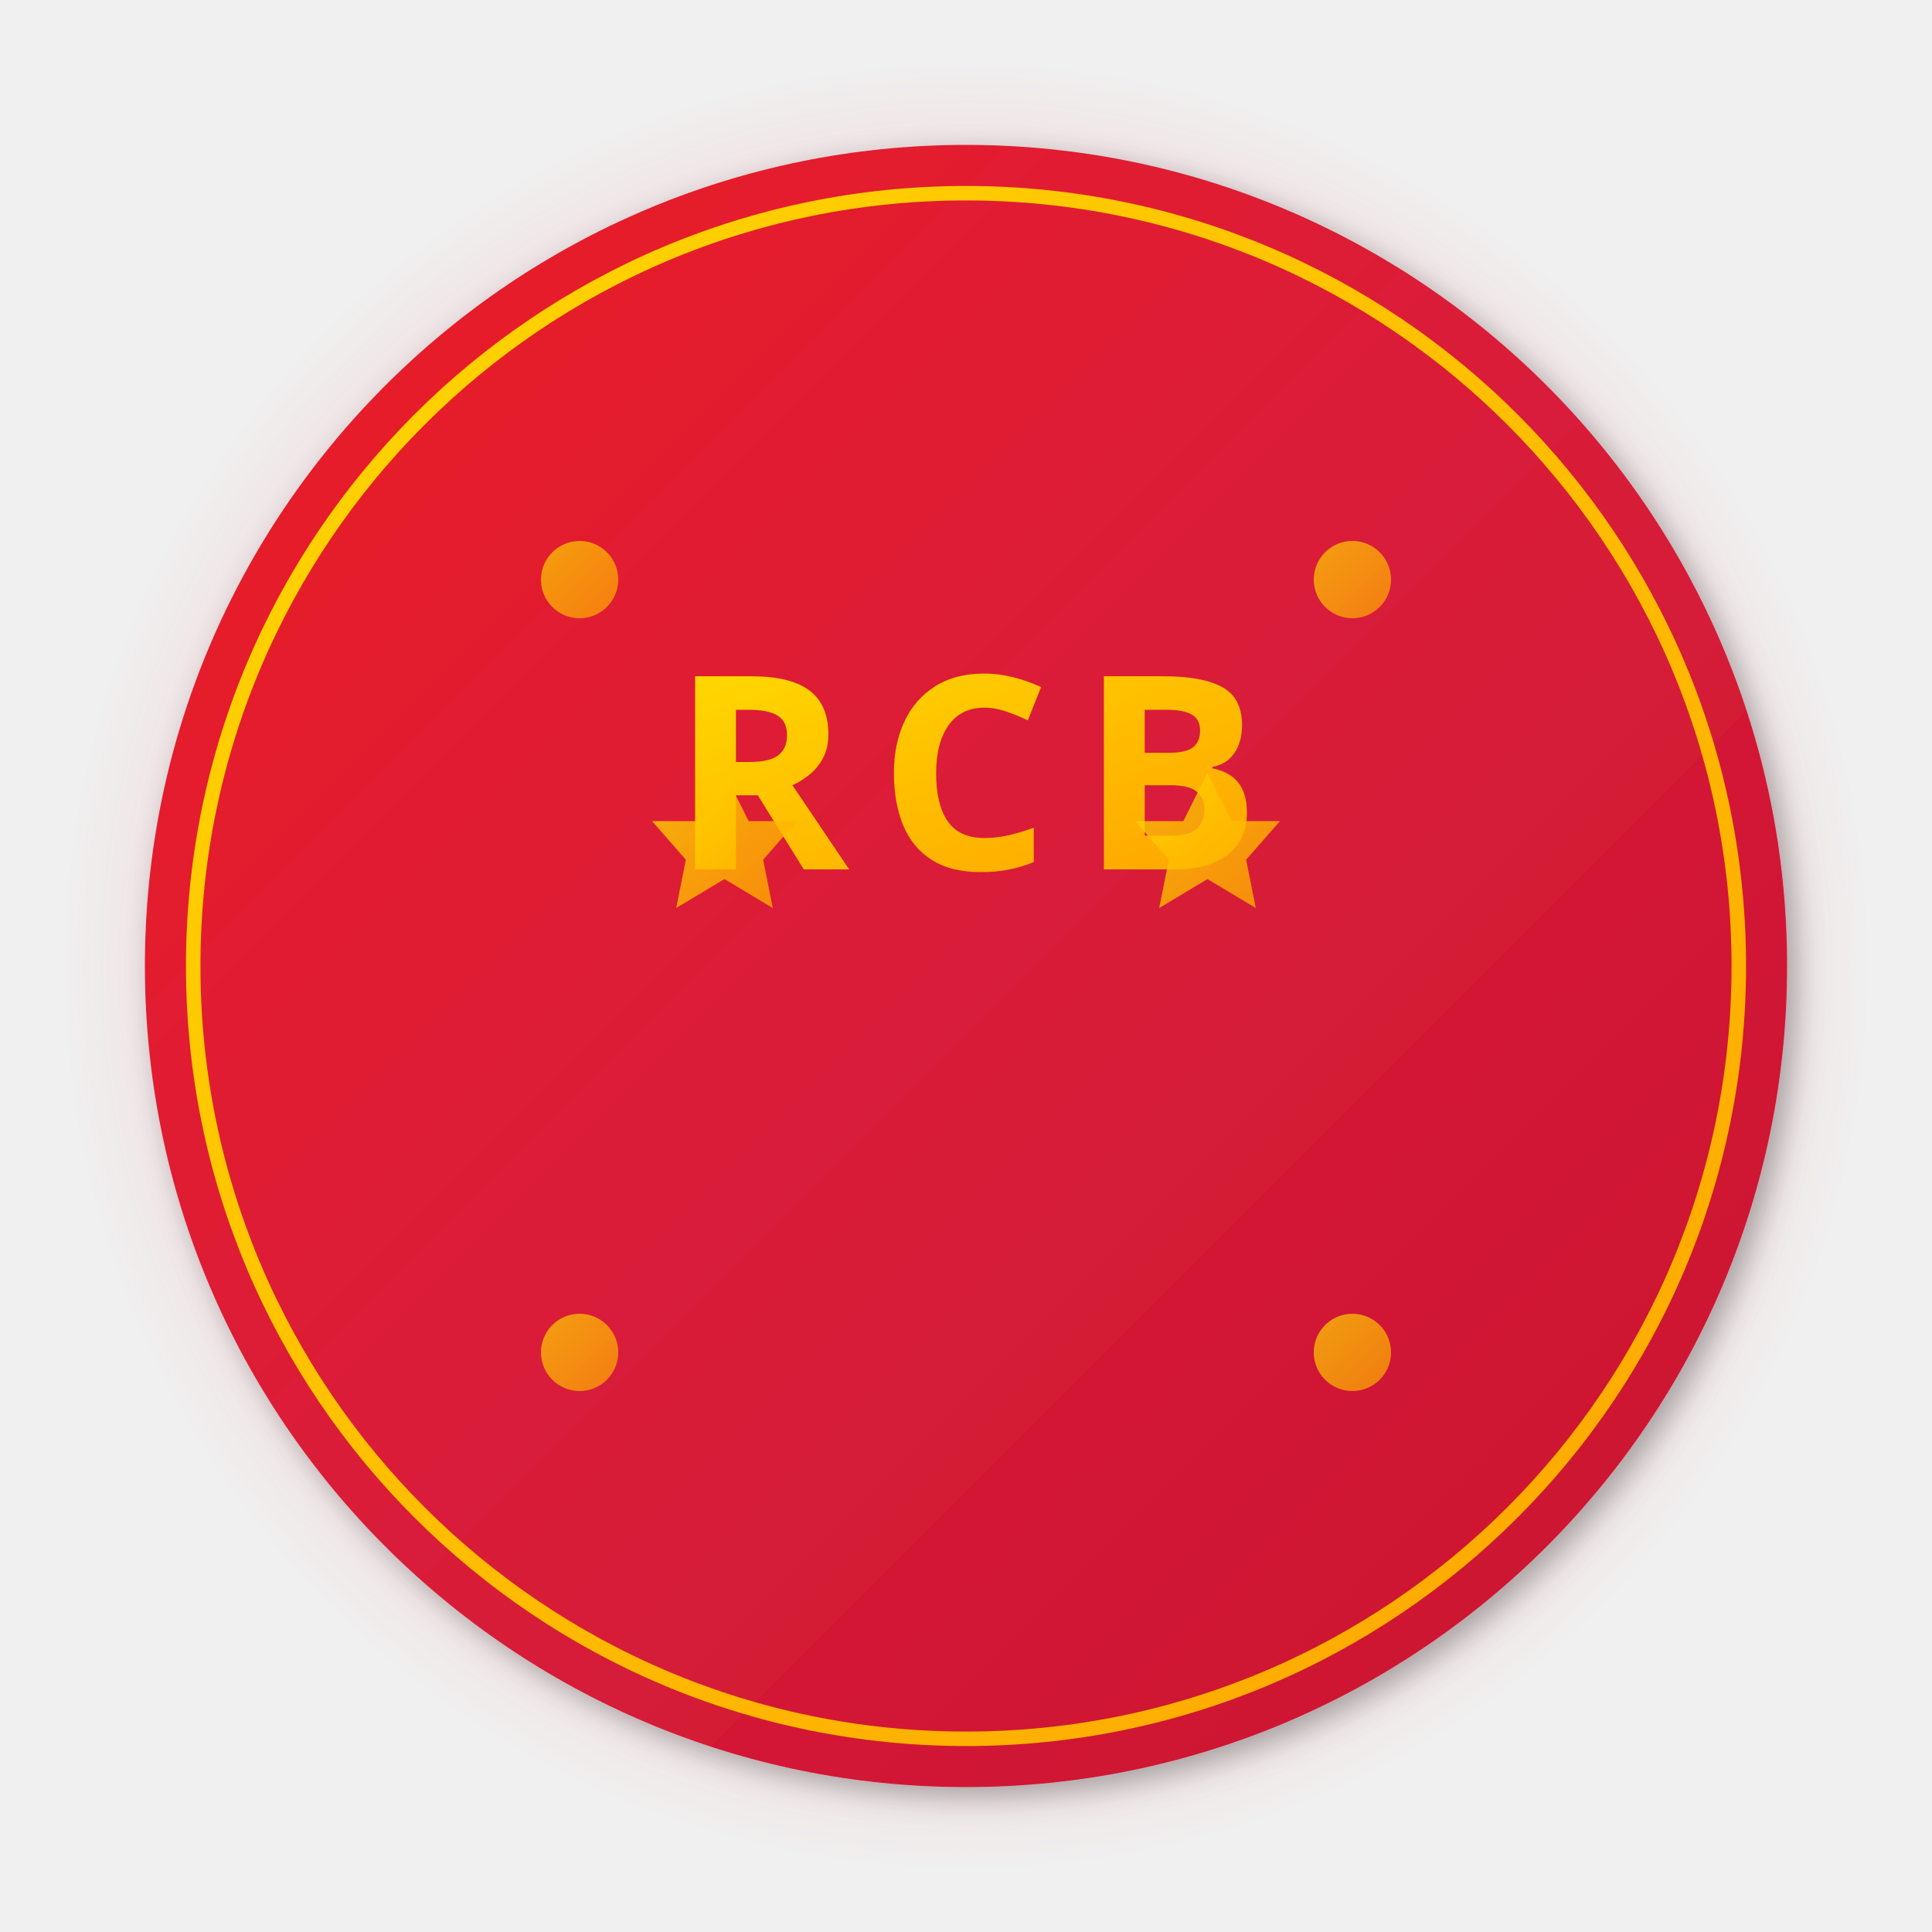
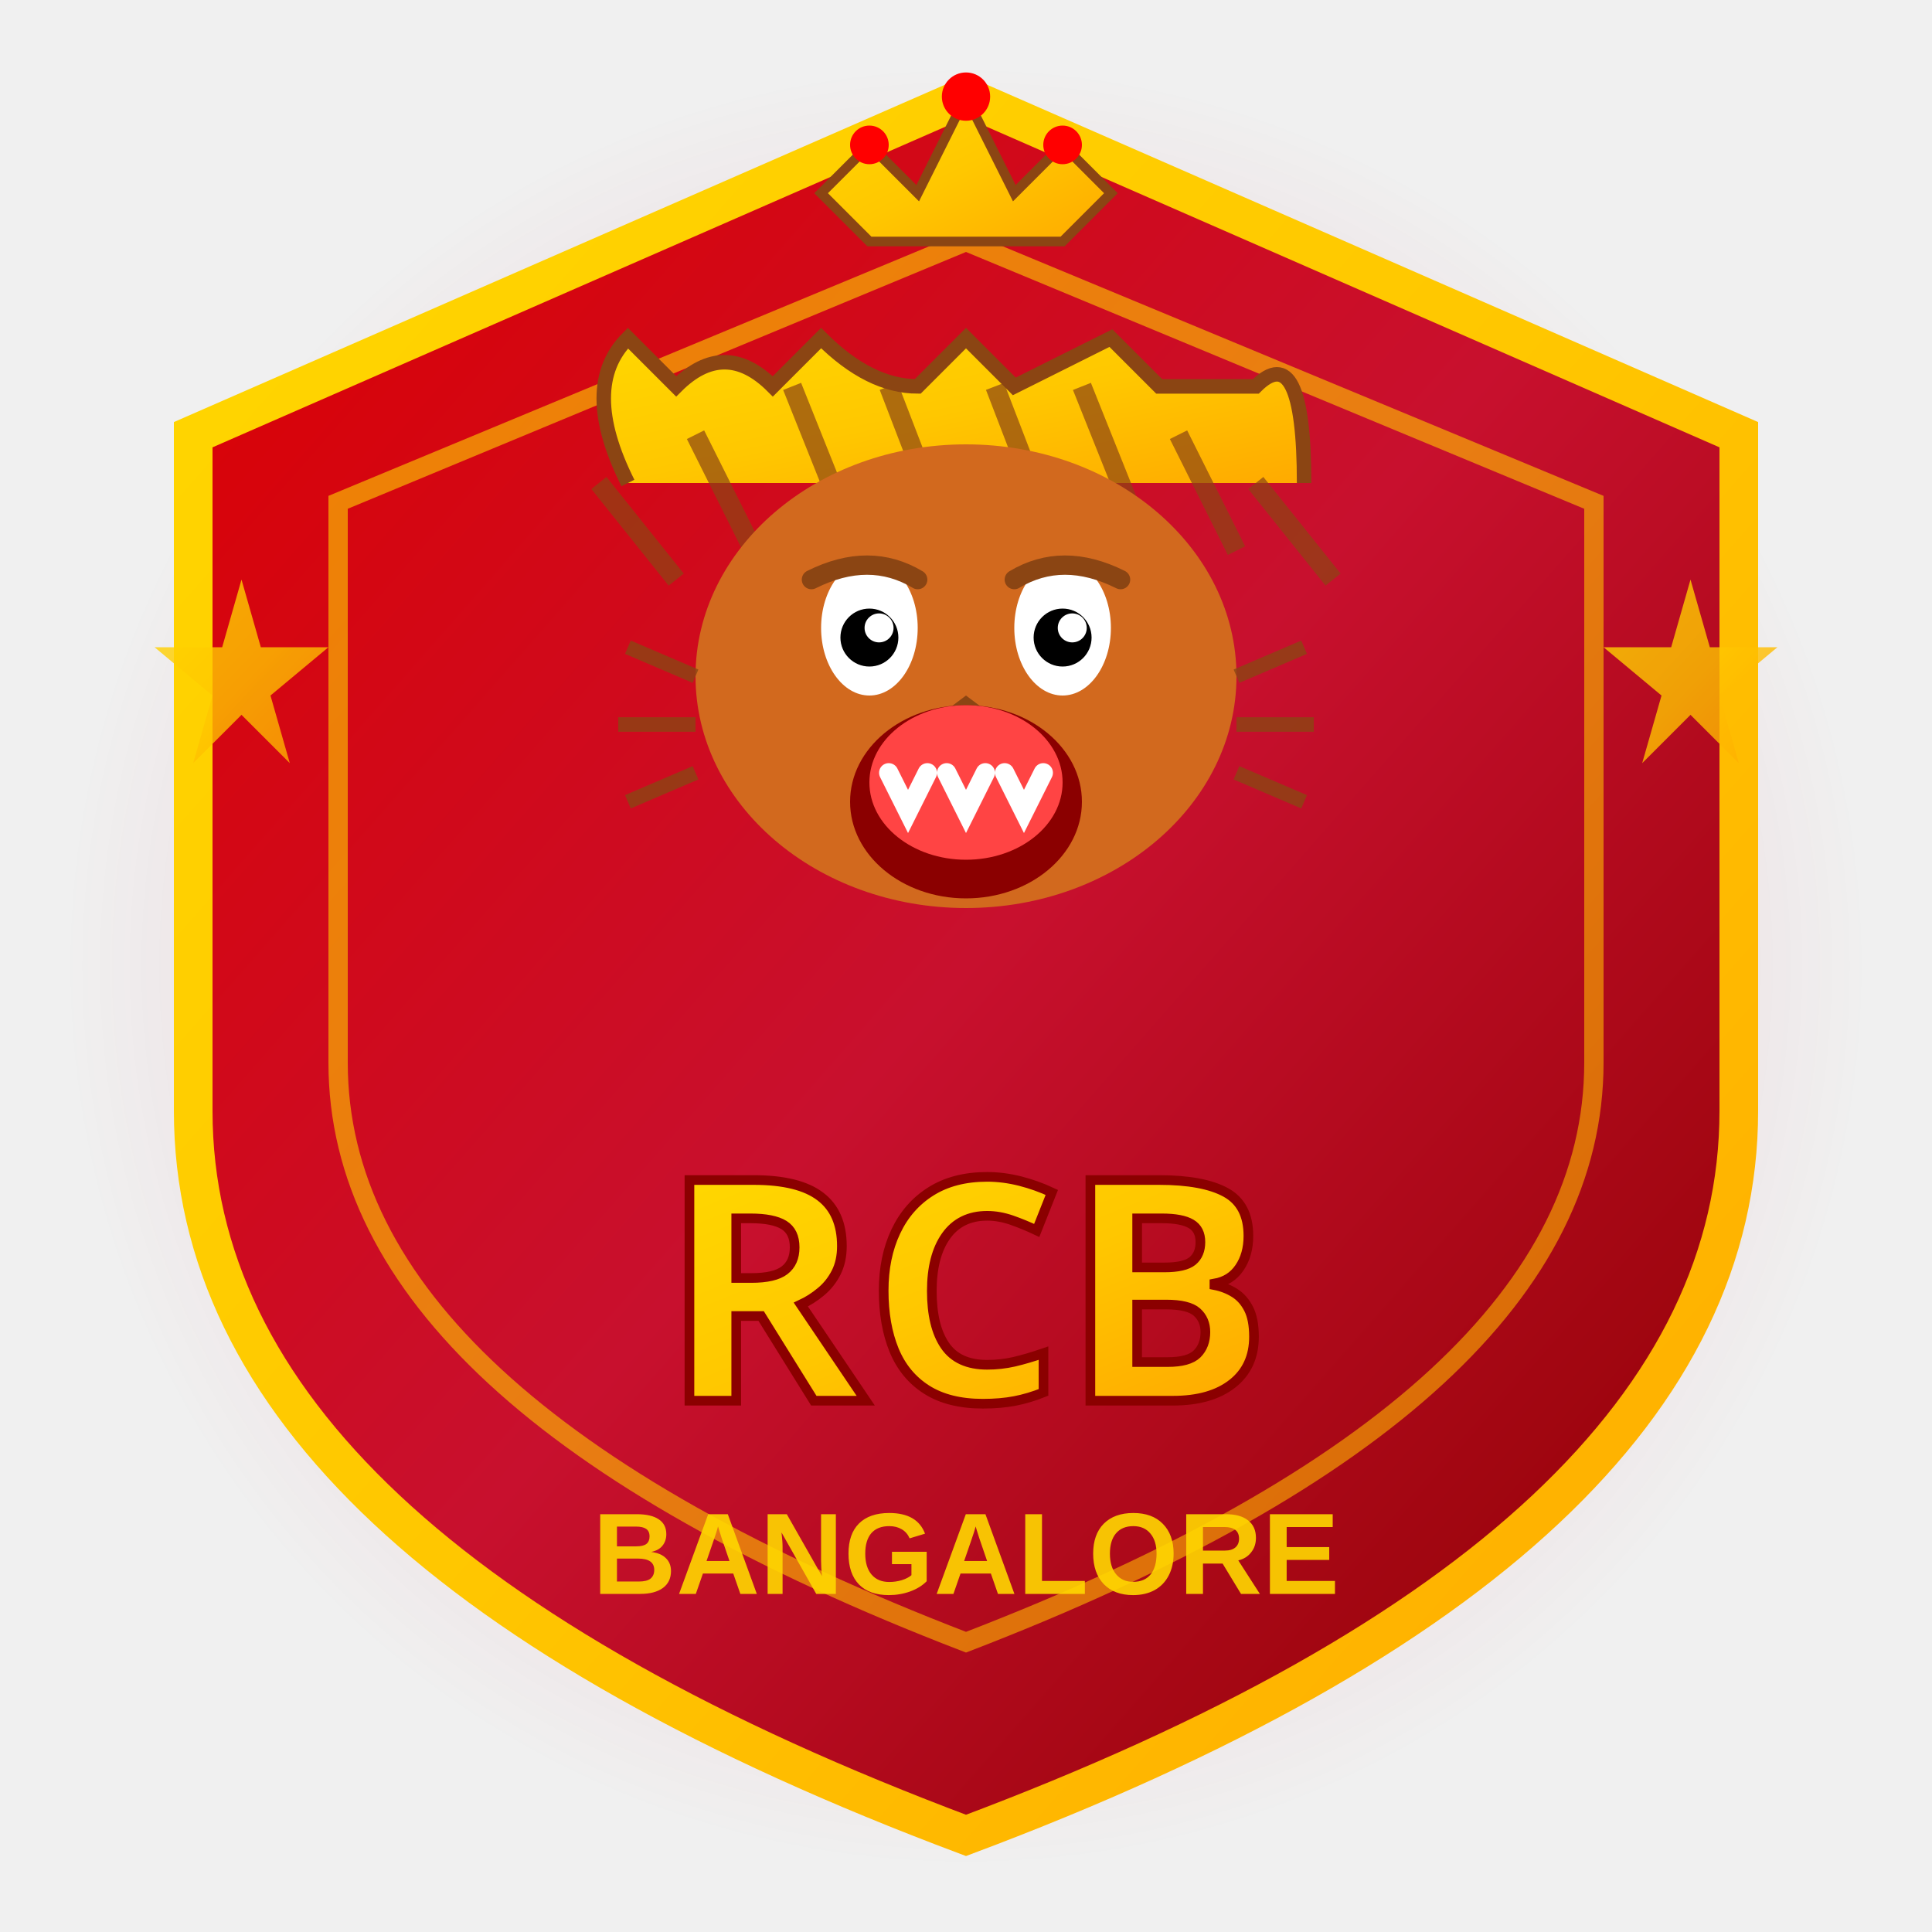
- <svg xmlns="http://www.w3.org/2000/svg" width="400" height="400" viewBox="0 0 400 400">
+ <svg xmlns="http://www.w3.org/2000/svg" width="200" height="200" viewBox="0 0 200 200">
  <defs>
-     <linearGradient id="rcb-red-grad" x1="0%" y1="0%" x2="100%" y2="100%">
-       <stop offset="0%" stop-color="#EC1C24" />
-       <stop offset="50%" stop-color="#D91E3A" />
-       <stop offset="100%" stop-color="#C8102E" />
+     <linearGradient id="rcb-premium-red" x1="0%" y1="0%" x2="100%" y2="100%">
+       <stop offset="0%" style="stop-color:#DC0000;stop-opacity:1" />
+       <stop offset="50%" style="stop-color:#C8102E;stop-opacity:1" />
+       <stop offset="100%" style="stop-color:#8B0000;stop-opacity:1" />
    </linearGradient>
-     <linearGradient id="rcb-gold-grad" x1="0%" y1="0%" x2="100%" y2="100%">
-       <stop offset="0%" stop-color="#FFD700" />
-       <stop offset="100%" stop-color="#FFA500" />
+     <linearGradient id="rcb-premium-gold" x1="0%" y1="0%" x2="100%" y2="100%">
+       <stop offset="0%" style="stop-color:#FFD700;stop-opacity:1" />
+       <stop offset="50%" style="stop-color:#FFC700;stop-opacity:1" />
+       <stop offset="100%" style="stop-color:#FFAA00;stop-opacity:1" />
    </linearGradient>
    <radialGradient id="rcb-glow" cx="50%" cy="50%">
-       <stop offset="0%" stop-color="#EC1C24" stop-opacity="0.6" />
-       <stop offset="100%" stop-color="#EC1C24" stop-opacity="0" />
+       <stop offset="0%" style="stop-color:#FF0000;stop-opacity:0.6" />
+       <stop offset="100%" style="stop-color:#C8102E;stop-opacity:0" />
    </radialGradient>
-     <filter id="rcb-shadow">
-       <feGaussianBlur in="SourceAlpha" stdDeviation="3" />
-       <feOffset dx="2" dy="2" result="offsetblur" />
-       <feComponentTransfer>
-         <feFuncA type="linear" slope="0.3" />
-       </feComponentTransfer>
-       <feMerge>
-         <feMergeNode />
-         <feMergeNode in="SourceGraphic" />
-       </feMerge>
-     </filter>
  </defs>
-   <circle cx="200" cy="200" r="190" fill="url(#rcb-glow)" />
-   <circle cx="200" cy="200" r="170" fill="url(#rcb-red-grad)" filter="url(#rcb-shadow)" />
-   <circle cx="200" cy="200" r="160" fill="none" stroke="url(#rcb-gold-grad)" stroke-width="3" />
-   <g transform="translate(200, 200)">
-     <text x="0" y="-20" font-family="Arial Black, sans-serif" font-size="56" font-weight="900" fill="url(#rcb-gold-grad)" text-anchor="middle" letter-spacing="6">RCB</text>
-     <line x1="-60" y1="0" x2="60" y2="0" stroke="url(#rcb-gold-grad)" stroke-width="3" stroke-linecap="round" />
-     <path d="M -50 -40 L -45 -30 L -35 -30 L -42 -22 L -40 -12 L -50 -18 L -60 -12 L -58 -22 L -65 -30 L -55 -30 Z" fill="url(#rcb-gold-grad)" opacity="0.8" />
-     <path d="M 50 -40 L 55 -30 L 65 -30 L 58 -22 L 60 -12 L 50 -18 L 40 -12 L 42 -22 L 35 -30 L 45 -30 Z" fill="url(#rcb-gold-grad)" opacity="0.8" />
+   <circle cx="100" cy="100" r="95" fill="url(#rcb-glow)" opacity="0.4" />
+   <path d="M100 10 L180 45 L180 115 Q180 160 100 190 Q20 160 20 115 L20 45 Z" fill="url(#rcb-premium-red)" stroke="url(#rcb-premium-gold)" stroke-width="4" />
+   <path d="M100 25 L165 52 L165 110 Q165 145 100 170 Q35 145 35 110 L35 52 Z" fill="none" stroke="url(#rcb-premium-gold)" stroke-width="2" opacity="0.6" />
+   <g transform="translate(100, 75)">
+     <path d="M-35,-25 Q-40,-35 -35,-40 L-30,-35 Q-25,-40 -20,-35 L-15,-40 Q-10,-35 -5,-35 L0,-40 Q5,-35 5,-35 L15,-40 Q20,-35 20,-35 L30,-35 Q35,-40 35,-25" fill="url(#rcb-premium-gold)" stroke="#8B4513" stroke-width="1.5" />
+     <path d="M-38,-25 L-30,-15 M-28,-30 L-22,-18 M-18,-35 L-12,-20 M-8,-35 L-3,-22 M3,-35 L8,-22 M12,-35 L18,-20 M22,-30 L28,-18 M30,-25 L38,-15" stroke="#8B4513" stroke-width="2" fill="none" opacity="0.7" />
+     <ellipse cx="0" cy="-5" rx="28" ry="24" fill="#D2691E" />
+     <ellipse cx="-10" cy="-10" rx="5" ry="7" fill="#FFFFFF" />
+     <ellipse cx="10" cy="-10" rx="5" ry="7" fill="#FFFFFF" />
+     <circle cx="-10" cy="-9" r="3" fill="#000000" />
+     <circle cx="10" cy="-9" r="3" fill="#000000" />
+     <circle cx="-9" cy="-10" r="1.5" fill="#FFFFFF" />
+     <circle cx="11" cy="-10" r="1.5" fill="#FFFFFF" />
+     <path d="M-16,-15 Q-10,-18 -5,-15" stroke="#8B4513" stroke-width="2" fill="none" stroke-linecap="round" />
+     <path d="M5,-15 Q10,-18 16,-15" stroke="#8B4513" stroke-width="2" fill="none" stroke-linecap="round" />
+     <path d="M-4,0 L0,-3 L4,0 L0,3 Z" fill="#8B4513" />
+     <ellipse cx="0" cy="8" rx="12" ry="10" fill="#8B0000" />
+     <ellipse cx="0" cy="6" rx="10" ry="8" fill="#FF4444" />
+     <path d="M-8,5 L-6,9 L-4,5 M-2,5 L0,9 L2,5 M4,5 L6,9 L8,5" stroke="#FFFFFF" stroke-width="2" fill="none" stroke-linecap="round" />
+     <line x1="-28" y1="-5" x2="-35" y2="-8" stroke="#8B4513" stroke-width="1.5" opacity="0.8" />
+     <line x1="-28" y1="0" x2="-36" y2="0" stroke="#8B4513" stroke-width="1.5" opacity="0.8" />
+     <line x1="-28" y1="5" x2="-35" y2="8" stroke="#8B4513" stroke-width="1.5" opacity="0.8" />
+     <line x1="28" y1="-5" x2="35" y2="-8" stroke="#8B4513" stroke-width="1.5" opacity="0.8" />
+     <line x1="28" y1="0" x2="36" y2="0" stroke="#8B4513" stroke-width="1.5" opacity="0.8" />
+     <line x1="28" y1="5" x2="35" y2="8" stroke="#8B4513" stroke-width="1.5" opacity="0.8" />
  </g>
-   <circle cx="120" cy="120" r="8" fill="url(#rcb-gold-grad)" opacity="0.7" />
-   <circle cx="280" cy="120" r="8" fill="url(#rcb-gold-grad)" opacity="0.7" />
-   <circle cx="120" cy="280" r="8" fill="url(#rcb-gold-grad)" opacity="0.7" />
-   <circle cx="280" cy="280" r="8" fill="url(#rcb-gold-grad)" opacity="0.7" />
+   <text x="100" y="145" font-family="Arial Black, sans-serif" font-size="32" font-weight="900" fill="url(#rcb-premium-gold)" text-anchor="middle" stroke="#8B0000" stroke-width="1">RCB</text>
+   <text x="100" y="165" font-family="Arial, sans-serif" font-size="12" font-weight="bold" fill="#FFD700" text-anchor="middle" opacity="0.9">BANGALORE</text>
+   <path d="M85,20 L90,15 L95,20 L100,10 L105,20 L110,15 L115,20 L110,25 L90,25 Z" fill="url(#rcb-premium-gold)" stroke="#8B4513" stroke-width="1" />
+   <circle cx="90" cy="15" r="2" fill="#FF0000" />
+   <circle cx="100" cy="10" r="2.5" fill="#FF0000" />
+   <circle cx="110" cy="15" r="2" fill="#FF0000" />
+   <polygon points="25,60 27,67 34,67 28,72 30,79 25,74 20,79 22,72 16,67 23,67" fill="url(#rcb-premium-gold)" opacity="0.8" />
+   <polygon points="175,60 177,67 184,67 178,72 180,79 175,74 170,79 172,72 166,67 173,67" fill="url(#rcb-premium-gold)" opacity="0.8" />
</svg>
